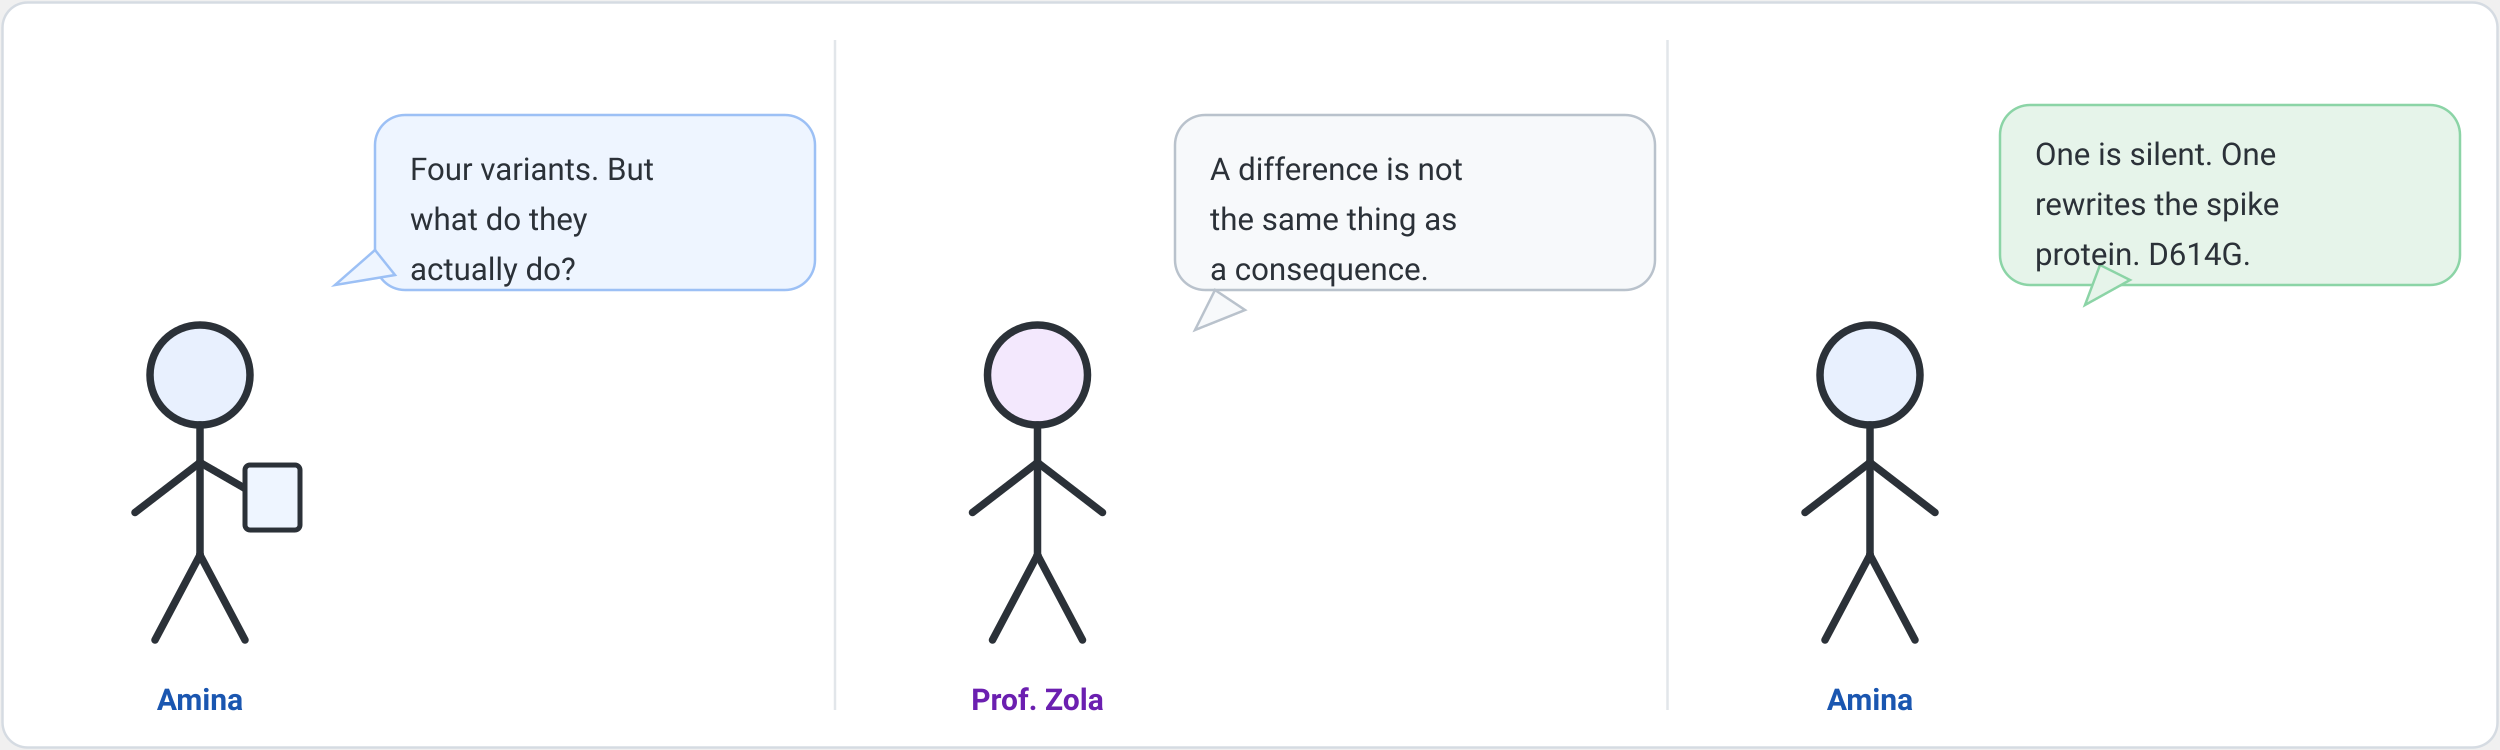
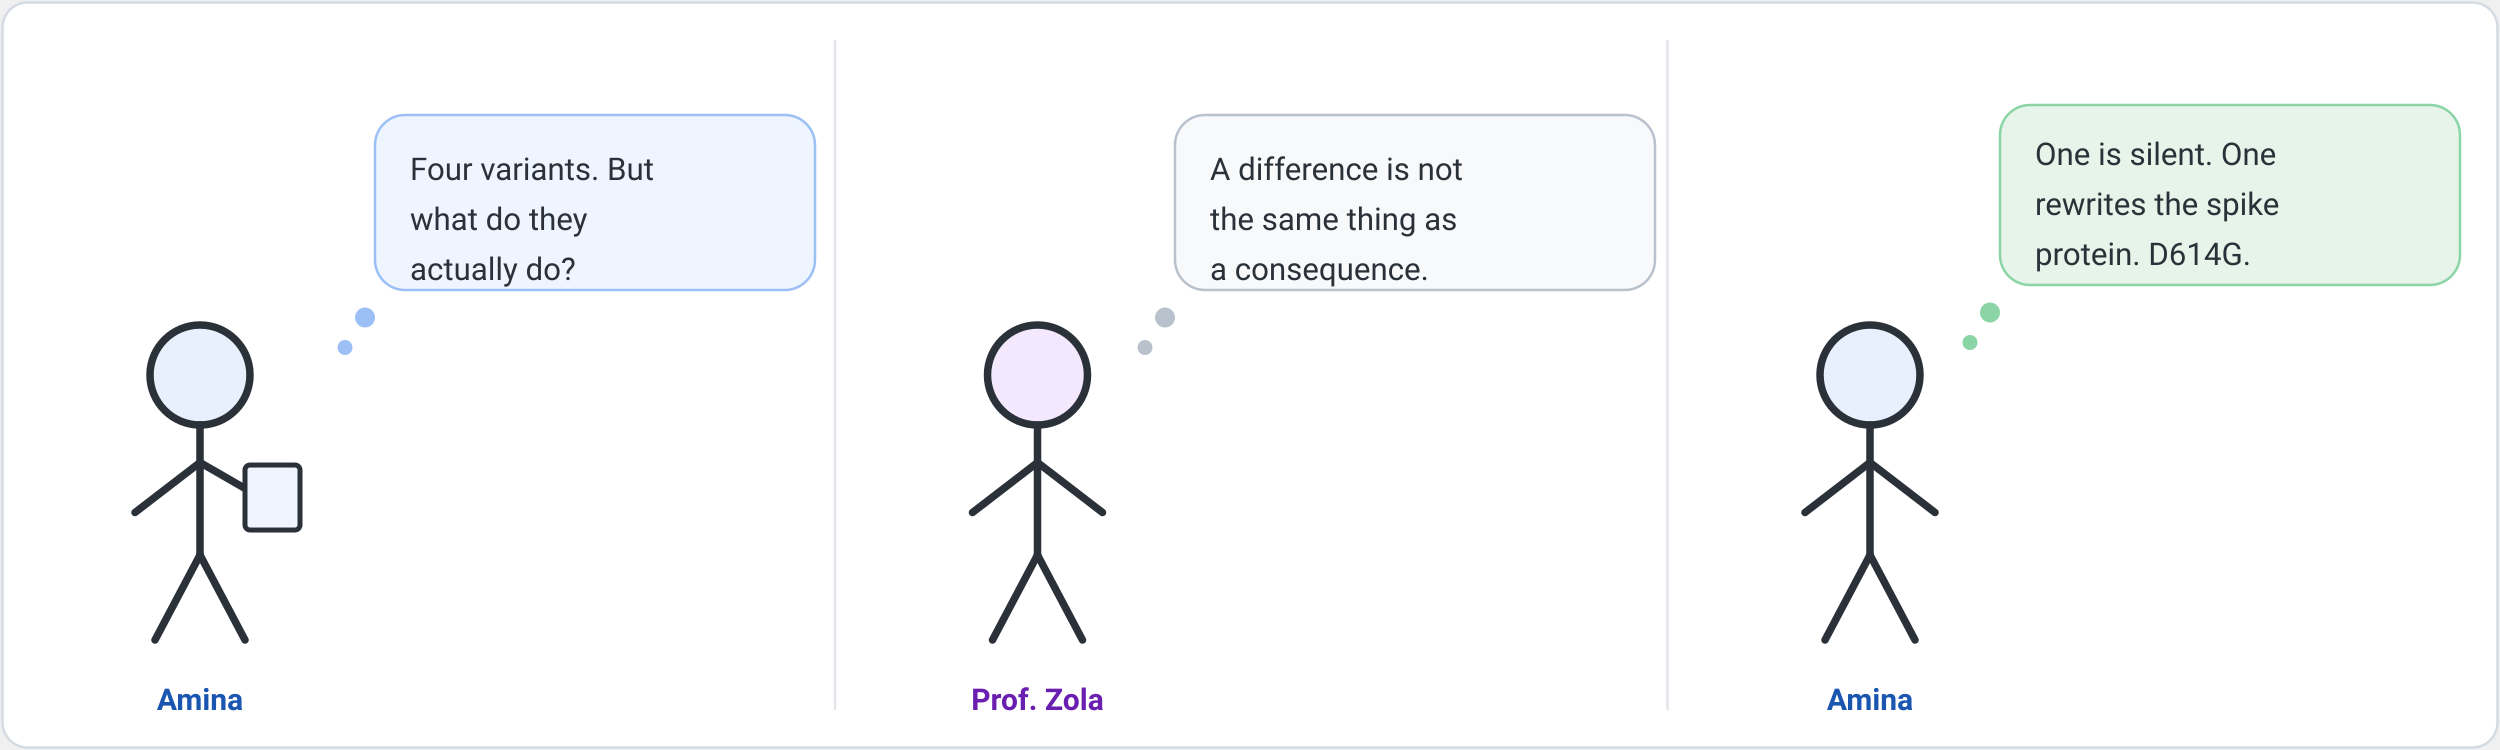
<svg xmlns="http://www.w3.org/2000/svg" viewBox="0 0 1000 300" font-family="-apple-system, Segoe UI, Roboto, Helvetica, Arial, sans-serif" role="img" aria-label="Three-panel stick-figure comic. Amina holds a VCF of four variants and asks what they actually do. Prof. Zola says a difference is not the same as a consequence. Amina runs annotation and finds one is silent and one is the famous D614G in the spike protein.">
  <rect x="1" y="1" width="998" height="298" rx="10" fill="#ffffff" stroke="#d5dbe2" />
  <line x1="334" y1="16" x2="334" y2="284" stroke="#e2e6ea" />
  <line x1="667" y1="16" x2="667" y2="284" stroke="#e2e6ea" />
  <g stroke="#2b3138" stroke-width="3" fill="none" stroke-linecap="round">
    <circle cx="80" cy="150" r="20" fill="#e8f0fe" />
    <line x1="80" y1="170" x2="80" y2="222" />
    <line x1="80" y1="185" x2="54" y2="205" />
    <line x1="80" y1="185" x2="106" y2="200" />
    <line x1="80" y1="222" x2="62" y2="256" />
    <line x1="80" y1="222" x2="98" y2="256" />
  </g>
  <rect x="98" y="186" width="22" height="26" rx="2" fill="#eef5ff" stroke="#2b3138" stroke-width="2" />
  <text x="80" y="284" text-anchor="middle" font-size="12" font-weight="700" fill="#1a56b0">Amina</text>
  <g>
    <rect x="150" y="46" width="176" height="70" rx="12" fill="#eef5ff" stroke="#9cc0f5" />
-     <path d="M150 100 l-16 14 l24 -4 z" fill="#eef5ff" stroke="#9cc0f5" />
+     <circle cx="146" cy="127" r="4" fill="#9cc0f5" />
+     <circle cx="138" cy="139" r="3" fill="#9cc0f5" />
    <text x="164" y="72" font-size="12.5" fill="#2b3138">Four variants. But</text>
    <text x="164" y="92" font-size="12.5" fill="#2b3138">what do they</text>
    <text x="164" y="112" font-size="12.5" fill="#2b3138">actually do?</text>
  </g>
  <g stroke="#2b3138" stroke-width="3" fill="none" stroke-linecap="round">
    <circle cx="415" cy="150" r="20" fill="#f3e8fd" />
    <line x1="415" y1="170" x2="415" y2="222" />
    <line x1="415" y1="185" x2="389" y2="205" />
    <line x1="415" y1="185" x2="441" y2="205" />
    <line x1="415" y1="222" x2="397" y2="256" />
    <line x1="415" y1="222" x2="433" y2="256" />
  </g>
  <text x="415" y="284" text-anchor="middle" font-size="12" font-weight="700" fill="#6b1fb0">Prof. Zola</text>
  <g>
    <rect x="470" y="46" width="192" height="70" rx="12" fill="#f7f9fb" stroke="#b9c2cc" />
-     <path d="M486 116 l-8 16 l20 -8 z" fill="#f7f9fb" stroke="#b9c2cc" />
+     <circle cx="466" cy="127" r="4" fill="#b9c2cc" />
+     <circle cx="458" cy="139" r="3" fill="#b9c2cc" />
    <text x="484" y="72" font-size="12.5" fill="#2b3138">A difference is not</text>
    <text x="484" y="92" font-size="12.5" fill="#2b3138">the same thing as</text>
    <text x="484" y="112" font-size="12.5" fill="#2b3138">a consequence.</text>
  </g>
  <g stroke="#2b3138" stroke-width="3" fill="none" stroke-linecap="round">
    <circle cx="748" cy="150" r="20" fill="#e8f0fe" />
    <line x1="748" y1="170" x2="748" y2="222" />
    <line x1="748" y1="185" x2="722" y2="205" />
    <line x1="748" y1="185" x2="774" y2="205" />
    <line x1="748" y1="222" x2="730" y2="256" />
    <line x1="748" y1="222" x2="766" y2="256" />
  </g>
  <text x="748" y="284" text-anchor="middle" font-size="12" font-weight="700" fill="#1a56b0">Amina</text>
  <g>
    <rect x="800" y="42" width="184" height="72" rx="12" fill="#e6f4ea" stroke="#8bd4a6" />
-     <path d="M840 106 l-6 16 l18 -10 z" fill="#e6f4ea" stroke="#8bd4a6" />
+     <circle cx="796" cy="125" r="4" fill="#8bd4a6" />
+     <circle cx="788" cy="137" r="3" fill="#8bd4a6" />
    <text x="814" y="66" font-size="12.5" fill="#2b3138">One is silent. One</text>
    <text x="814" y="86" font-size="12.5" fill="#2b3138">rewrites the spike</text>
    <text x="814" y="106" font-size="12.5" fill="#2b3138">protein. D614G.</text>
  </g>
</svg>
